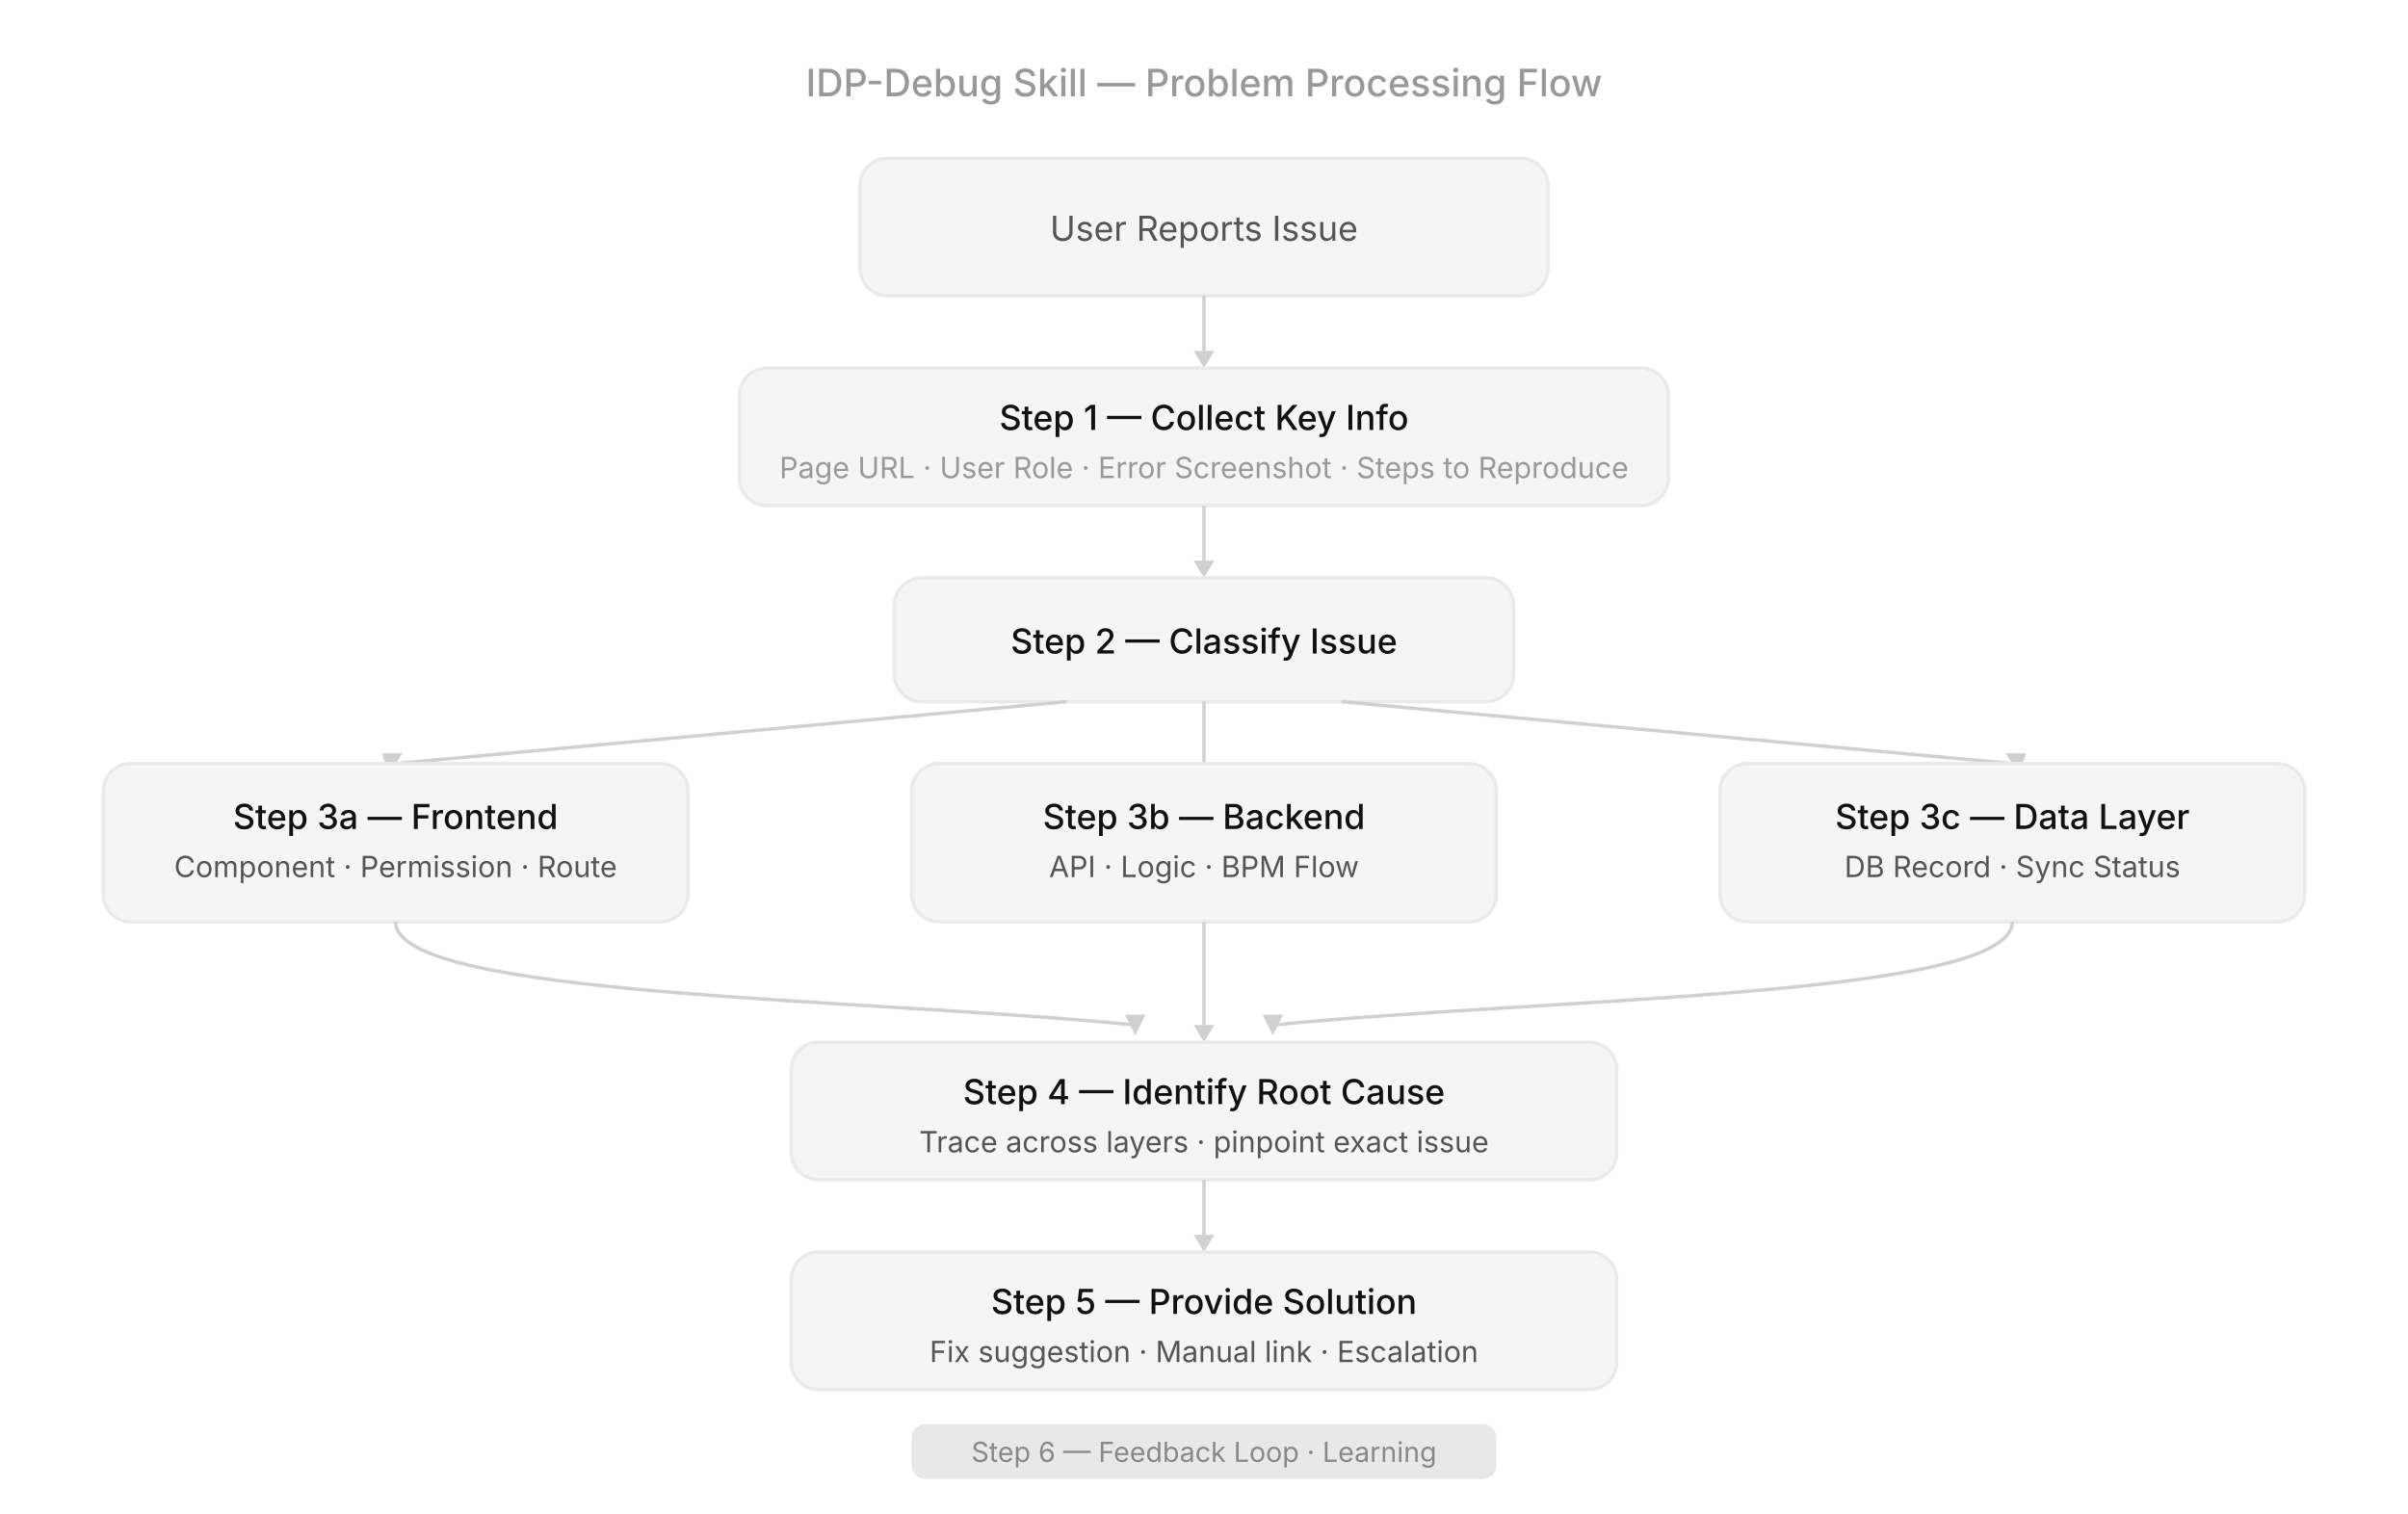
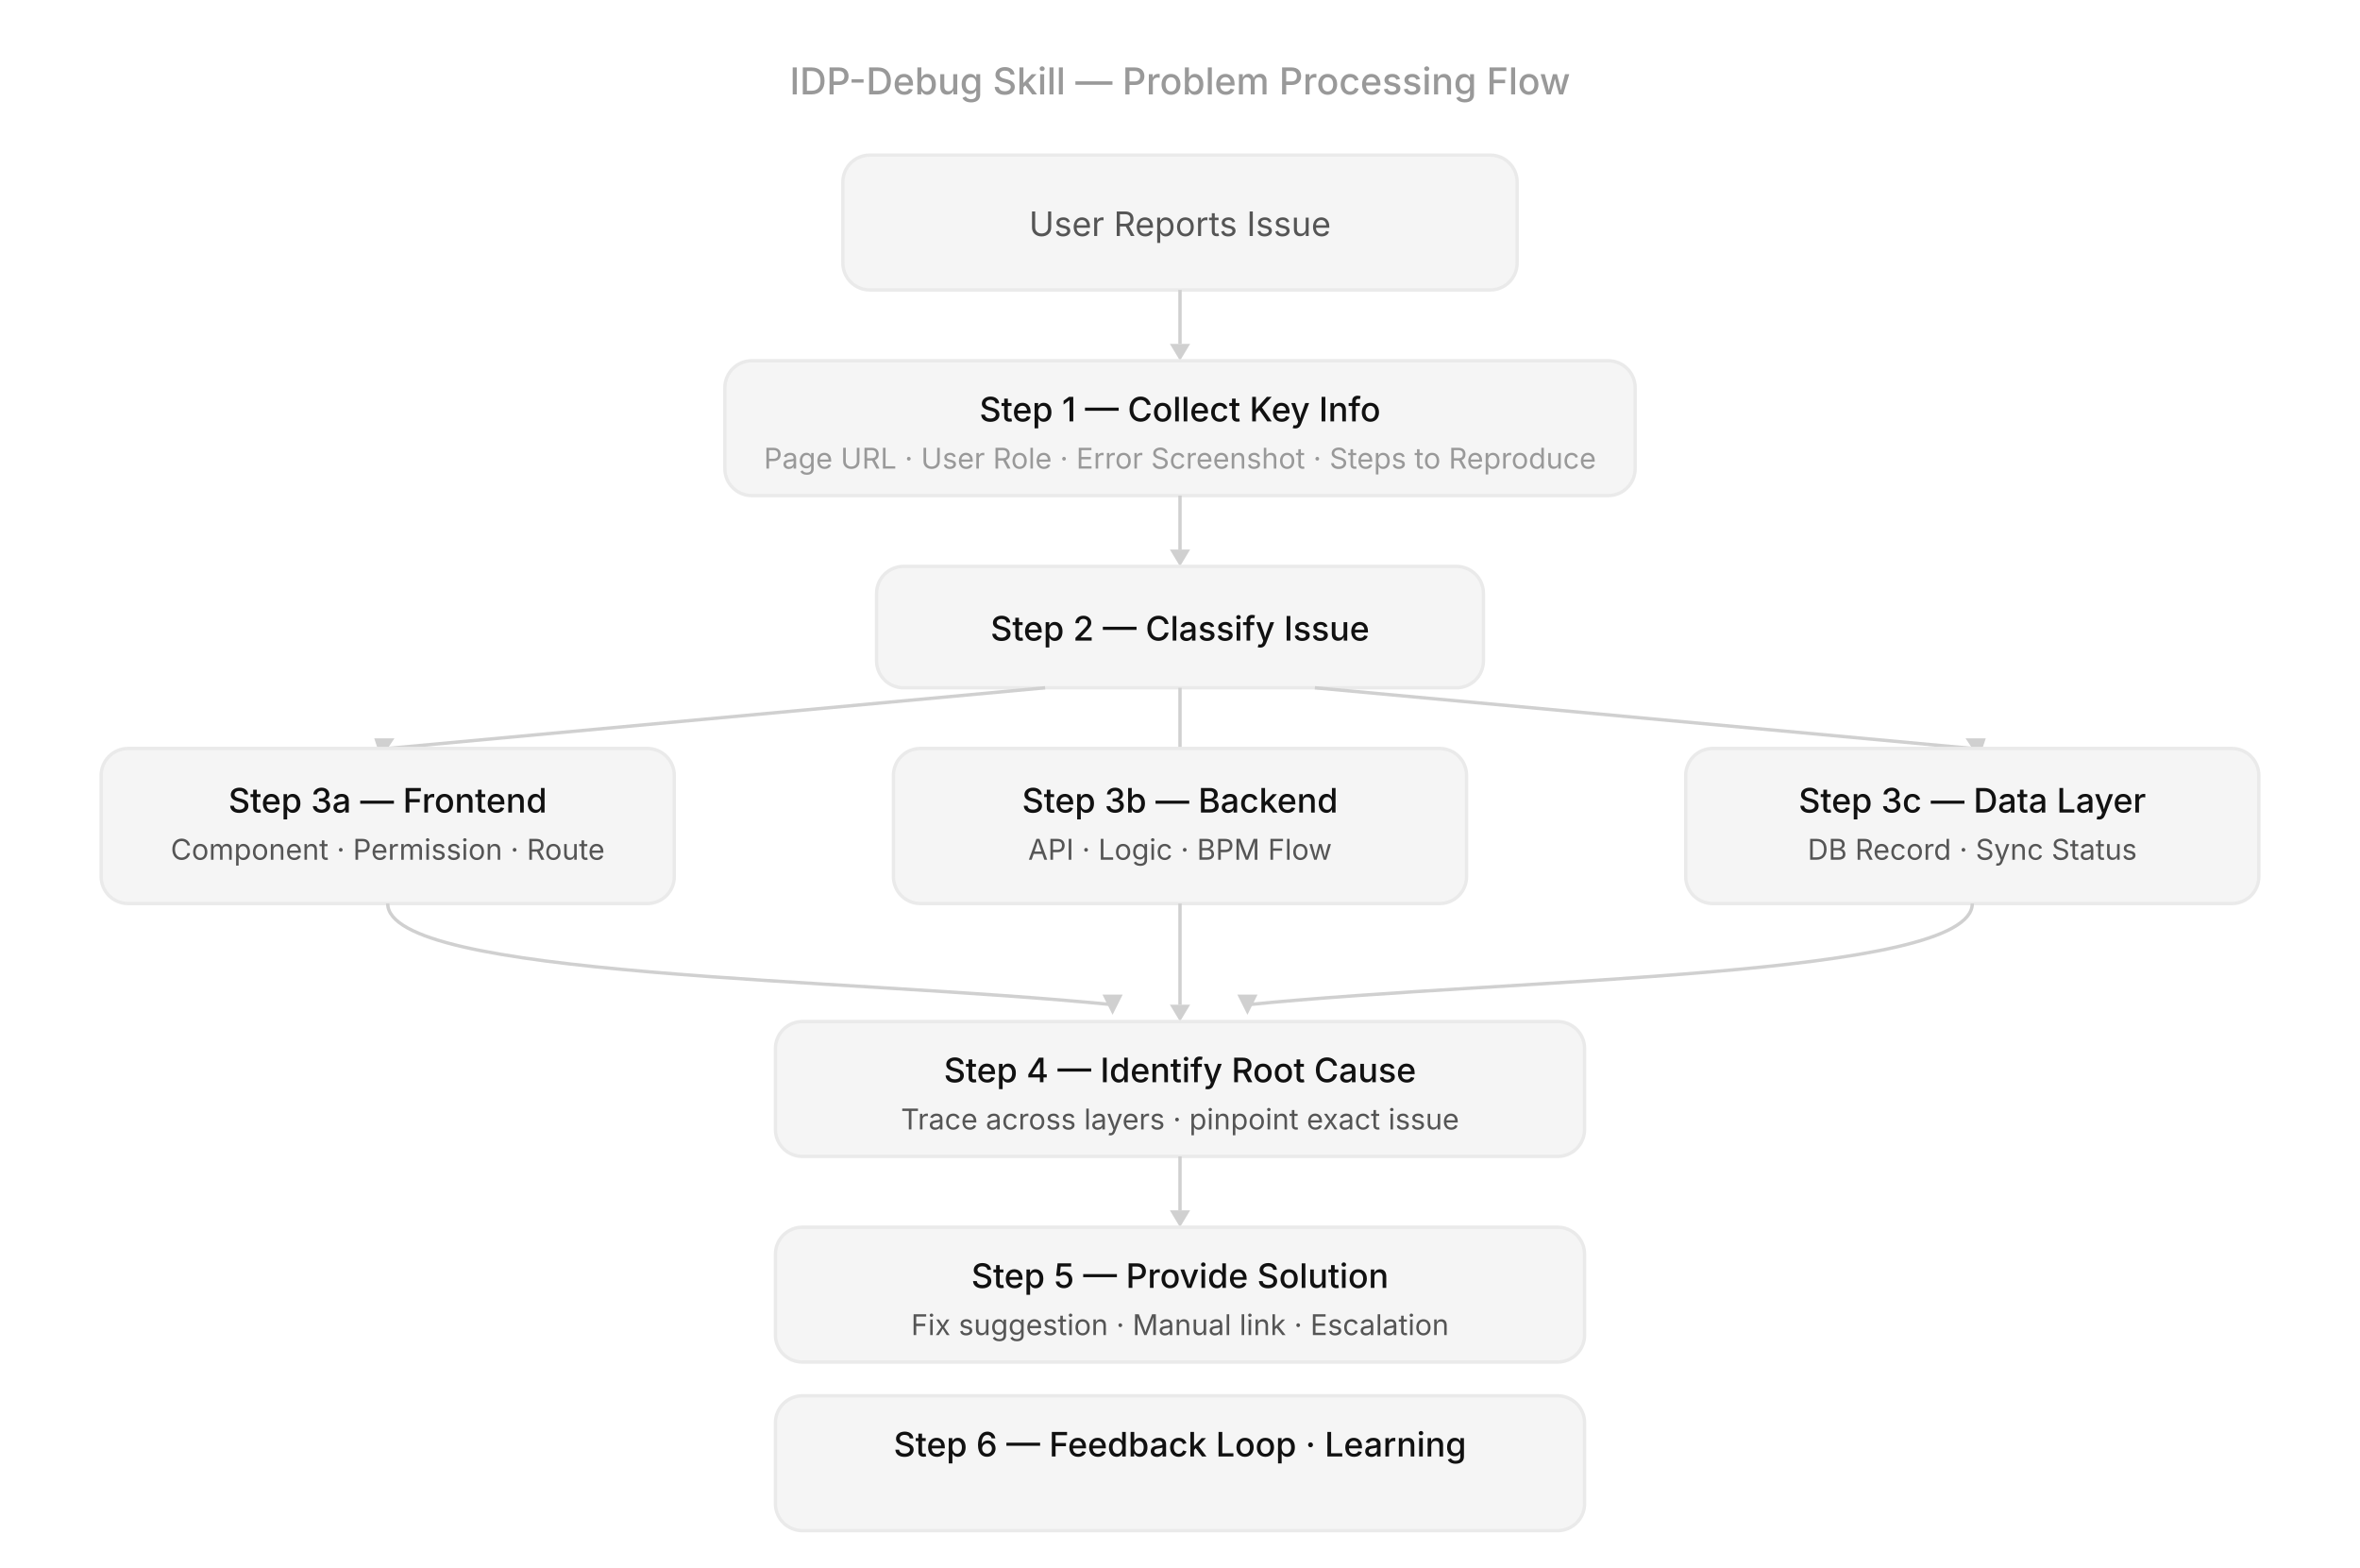
- <svg xmlns="http://www.w3.org/2000/svg" viewBox="0 0 700 440" fill="none" font-family="Inter,system-ui,sans-serif">
+ <svg xmlns="http://www.w3.org/2000/svg" viewBox="0 0 700 465" fill="none" font-family="Inter,system-ui,sans-serif">
  <text x="350" y="28" text-anchor="middle" font-size="11" font-weight="500" fill="#999">IDP-Debug Skill — Problem Processing Flow</text>
  <rect x="250" y="46" width="200" height="40" rx="8" fill="#f5f5f5" stroke="#eaeaea" />
  <text x="350" y="70" text-anchor="middle" font-size="10" fill="#555">User Reports Issue</text>
  <line x1="350" y1="86" x2="350" y2="102" stroke="#d0d0d0" stroke-width="1" />
  <polygon points="347,102 353,102 350,107" fill="#d0d0d0" />
  <rect x="215" y="107" width="270" height="40" rx="8" fill="#f5f5f5" stroke="#eaeaea" />
  <text x="350" y="125" text-anchor="middle" font-size="10" font-weight="500" fill="#111">Step 1 — Collect Key Info</text>
  <text x="350" y="139" text-anchor="middle" font-size="8.5" fill="#999">Page URL · User Role · Error Screenshot · Steps to Reproduce</text>
  <line x1="350" y1="147" x2="350" y2="163" stroke="#d0d0d0" stroke-width="1" />
  <polygon points="347,163 353,163 350,168" fill="#d0d0d0" />
  <rect x="260" y="168" width="180" height="36" rx="8" fill="#f5f5f5" stroke="#eaeaea" />
  <text x="350" y="190" text-anchor="middle" font-size="10" font-weight="500" fill="#111">Step 2 — Classify Issue</text>
  <line x1="310" y1="204" x2="115" y2="222" stroke="#d0d0d0" stroke-width="1" />
  <polygon points="117,219 113,225 111,219" fill="#d0d0d0" />
  <line x1="350" y1="204" x2="350" y2="222" stroke="#d0d0d0" stroke-width="1" />
  <polygon points="347,222 353,222 350,227" fill="#d0d0d0" />
  <line x1="390" y1="204" x2="585" y2="222" stroke="#d0d0d0" stroke-width="1" />
  <polygon points="583,219 587,225 589,219" fill="#d0d0d0" />
  <rect x="30" y="222" width="170" height="46" rx="8" fill="#f5f5f5" stroke="#eaeaea" />
  <text x="115" y="241" text-anchor="middle" font-size="10" font-weight="500" fill="#111">Step 3a — Frontend</text>
  <text x="115" y="255" text-anchor="middle" font-size="8.5" fill="#555">Component · Permission · Route</text>
  <rect x="265" y="222" width="170" height="46" rx="8" fill="#f5f5f5" stroke="#eaeaea" />
  <text x="350" y="241" text-anchor="middle" font-size="10" font-weight="500" fill="#111">Step 3b — Backend</text>
  <text x="350" y="255" text-anchor="middle" font-size="8.5" fill="#555">API · Logic · BPM Flow</text>
  <rect x="500" y="222" width="170" height="46" rx="8" fill="#f5f5f5" stroke="#eaeaea" />
  <text x="585" y="241" text-anchor="middle" font-size="10" font-weight="500" fill="#111">Step 3c — Data Layer</text>
  <text x="585" y="255" text-anchor="middle" font-size="8.5" fill="#555">DB Record · Sync Status</text>
  <path d="M115,268 C115,290 250,290 330,298" stroke="#d0d0d0" stroke-width="1" fill="none" />
  <polygon points="327,295 333,295 330,301" fill="#d0d0d0" />
  <line x1="350" y1="268" x2="350" y2="298" stroke="#d0d0d0" stroke-width="1" />
  <polygon points="347,298 353,298 350,303" fill="#d0d0d0" />
  <path d="M585,268 C585,290 450,290 370,298" stroke="#d0d0d0" stroke-width="1" fill="none" />
  <polygon points="367,295 373,295 370,301" fill="#d0d0d0" />
  <rect x="230" y="303" width="240" height="40" rx="8" fill="#f5f5f5" stroke="#eaeaea" />
  <text x="350" y="321" text-anchor="middle" font-size="10" font-weight="500" fill="#111">Step 4 — Identify Root Cause</text>
  <text x="350" y="335" text-anchor="middle" font-size="8.5" fill="#555">Trace across layers · pinpoint exact issue</text>
  <line x1="350" y1="343" x2="350" y2="359" stroke="#d0d0d0" stroke-width="1" />
  <polygon points="347,359 353,359 350,364" fill="#d0d0d0" />
  <rect x="230" y="364" width="240" height="40" rx="8" fill="#f5f5f5" stroke="#eaeaea" />
  <text x="350" y="382" text-anchor="middle" font-size="10" font-weight="500" fill="#111">Step 5 — Provide Solution</text>
  <text x="350" y="396" text-anchor="middle" font-size="8.5" fill="#555">Fix suggestion · Manual link · Escalation</text>
-   <rect x="265" y="414" width="170" height="16" rx="4" fill="#e8e8e8" />
-   <text x="350" y="425" text-anchor="middle" font-size="8" fill="#888">Step 6 — Feedback Loop · Learning</text>
+   <rect x="230" y="414" width="240" height="40" rx="8" fill="#f5f5f5" stroke="#eaeaea" />
+   <text x="350" y="432" text-anchor="middle" font-size="10" font-weight="500" fill="#111">Step 6 — Feedback Loop · Learning</text>
</svg>
